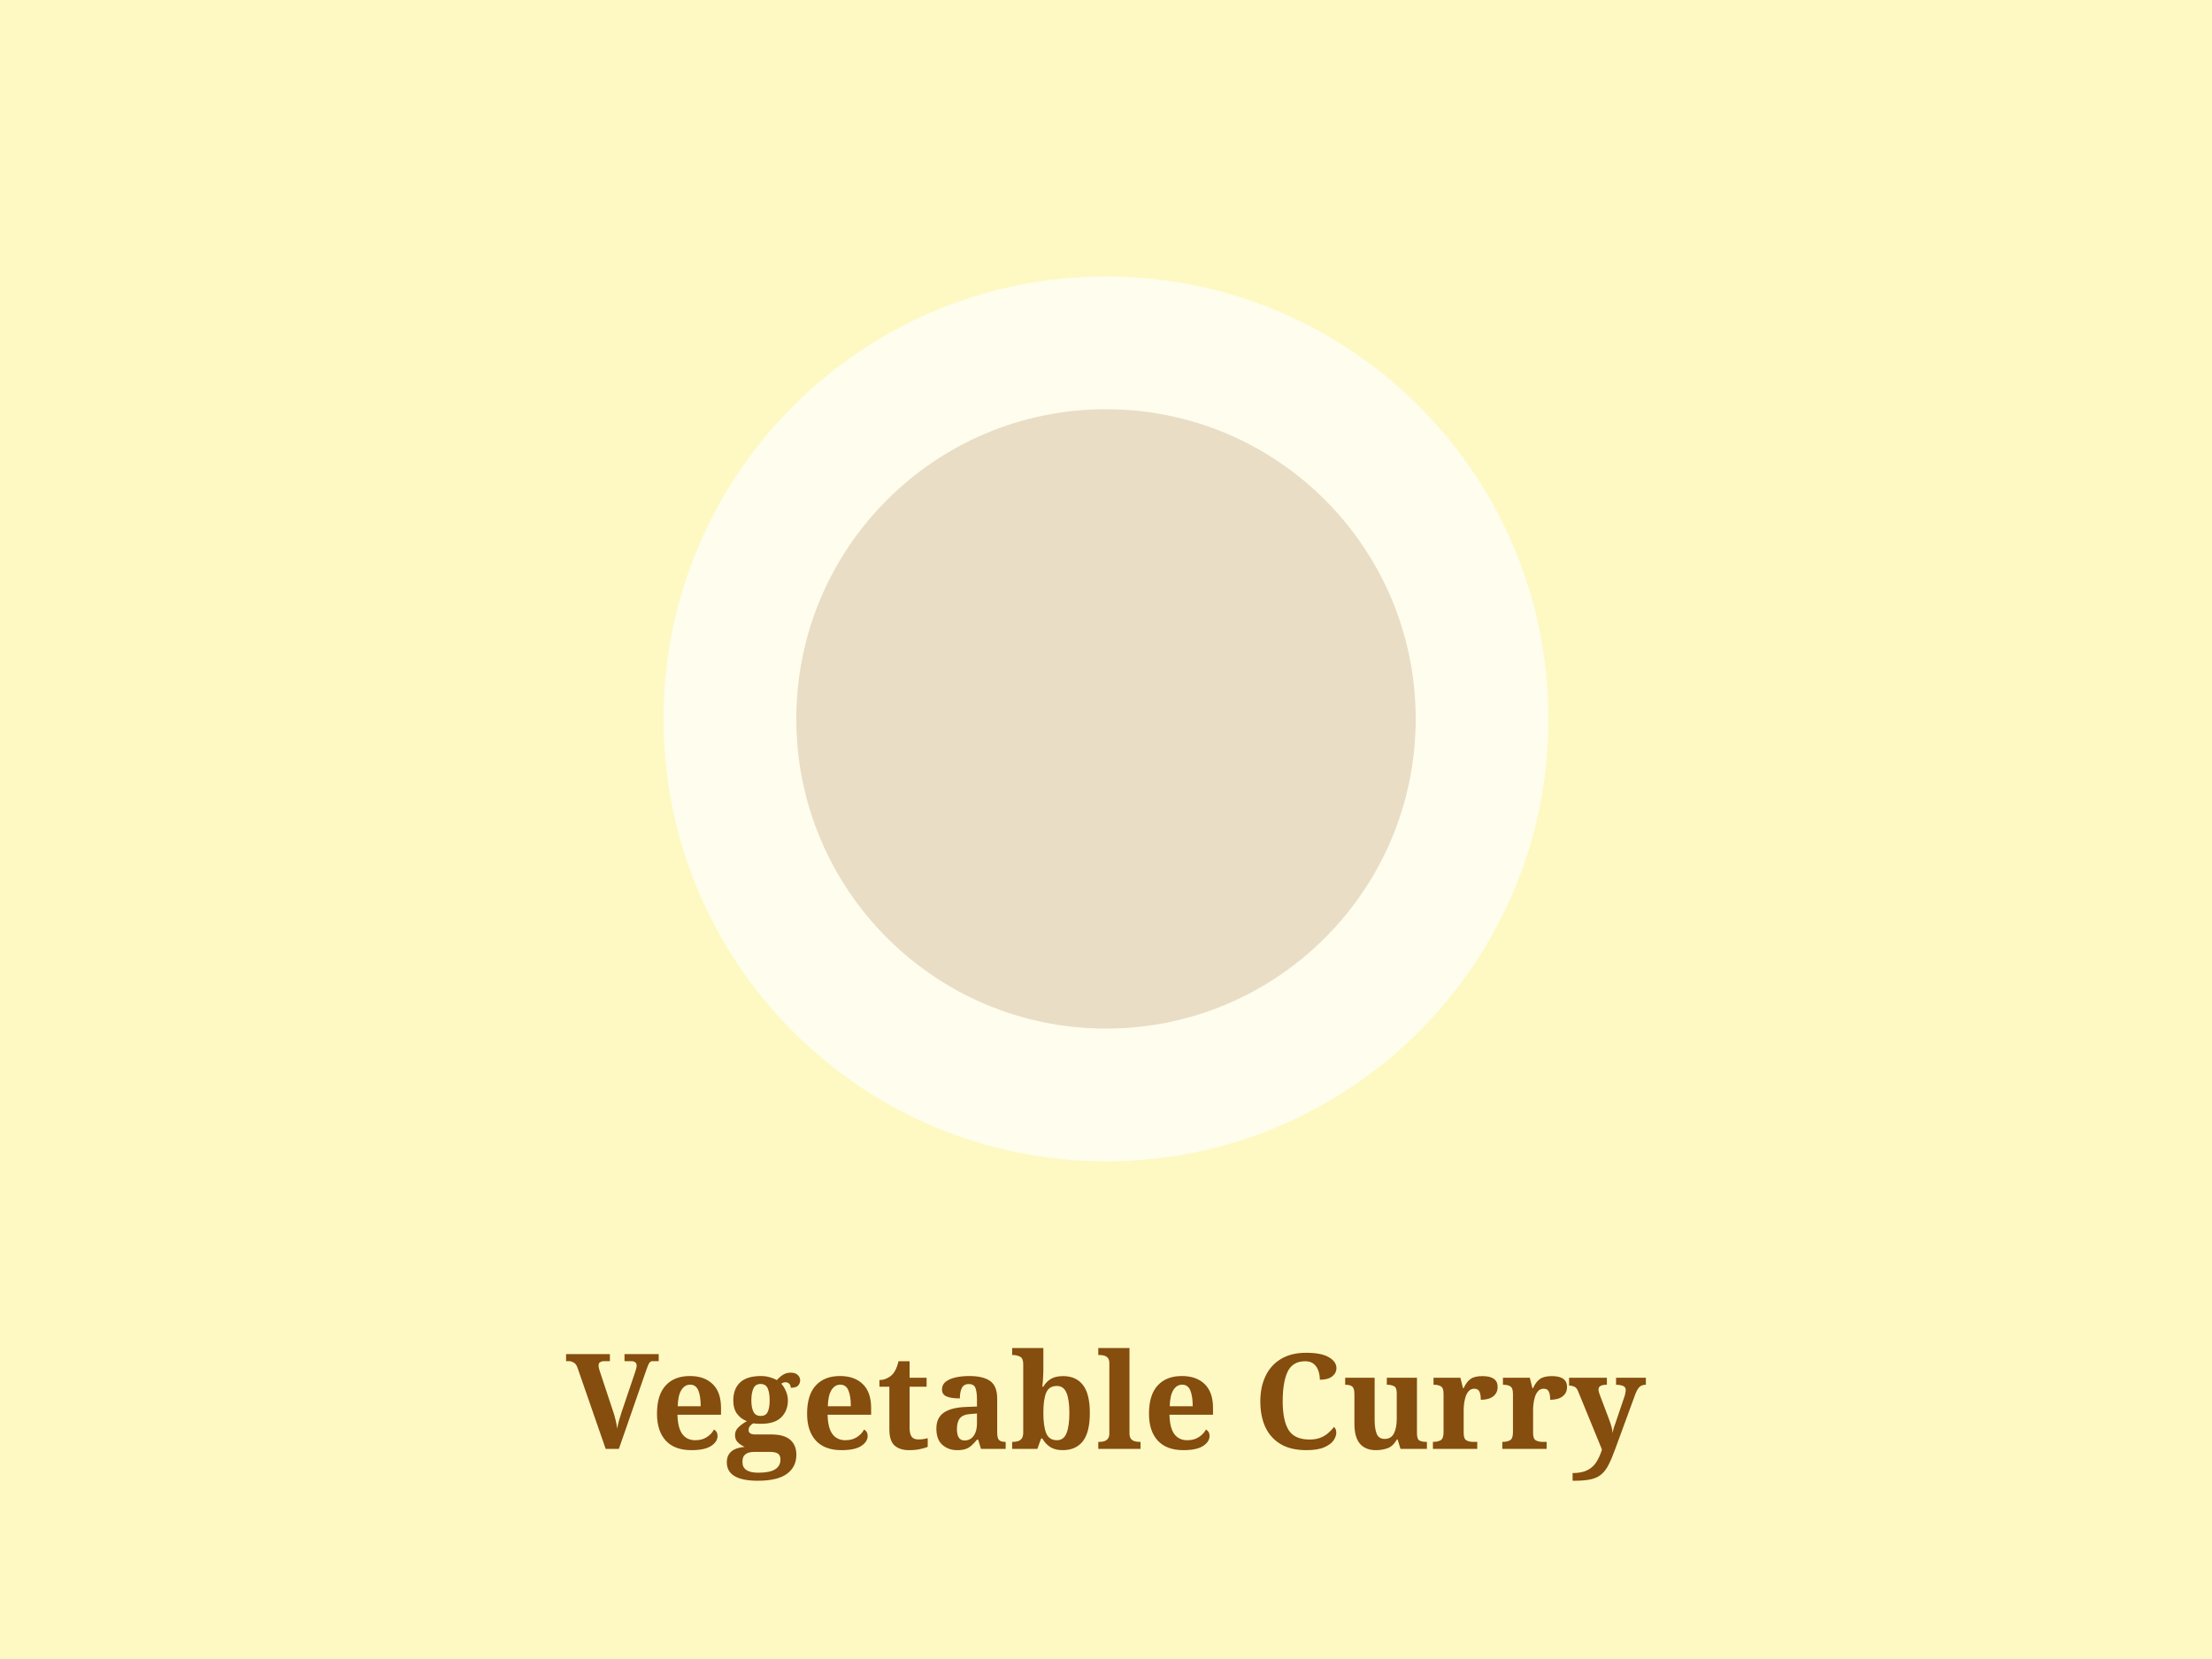
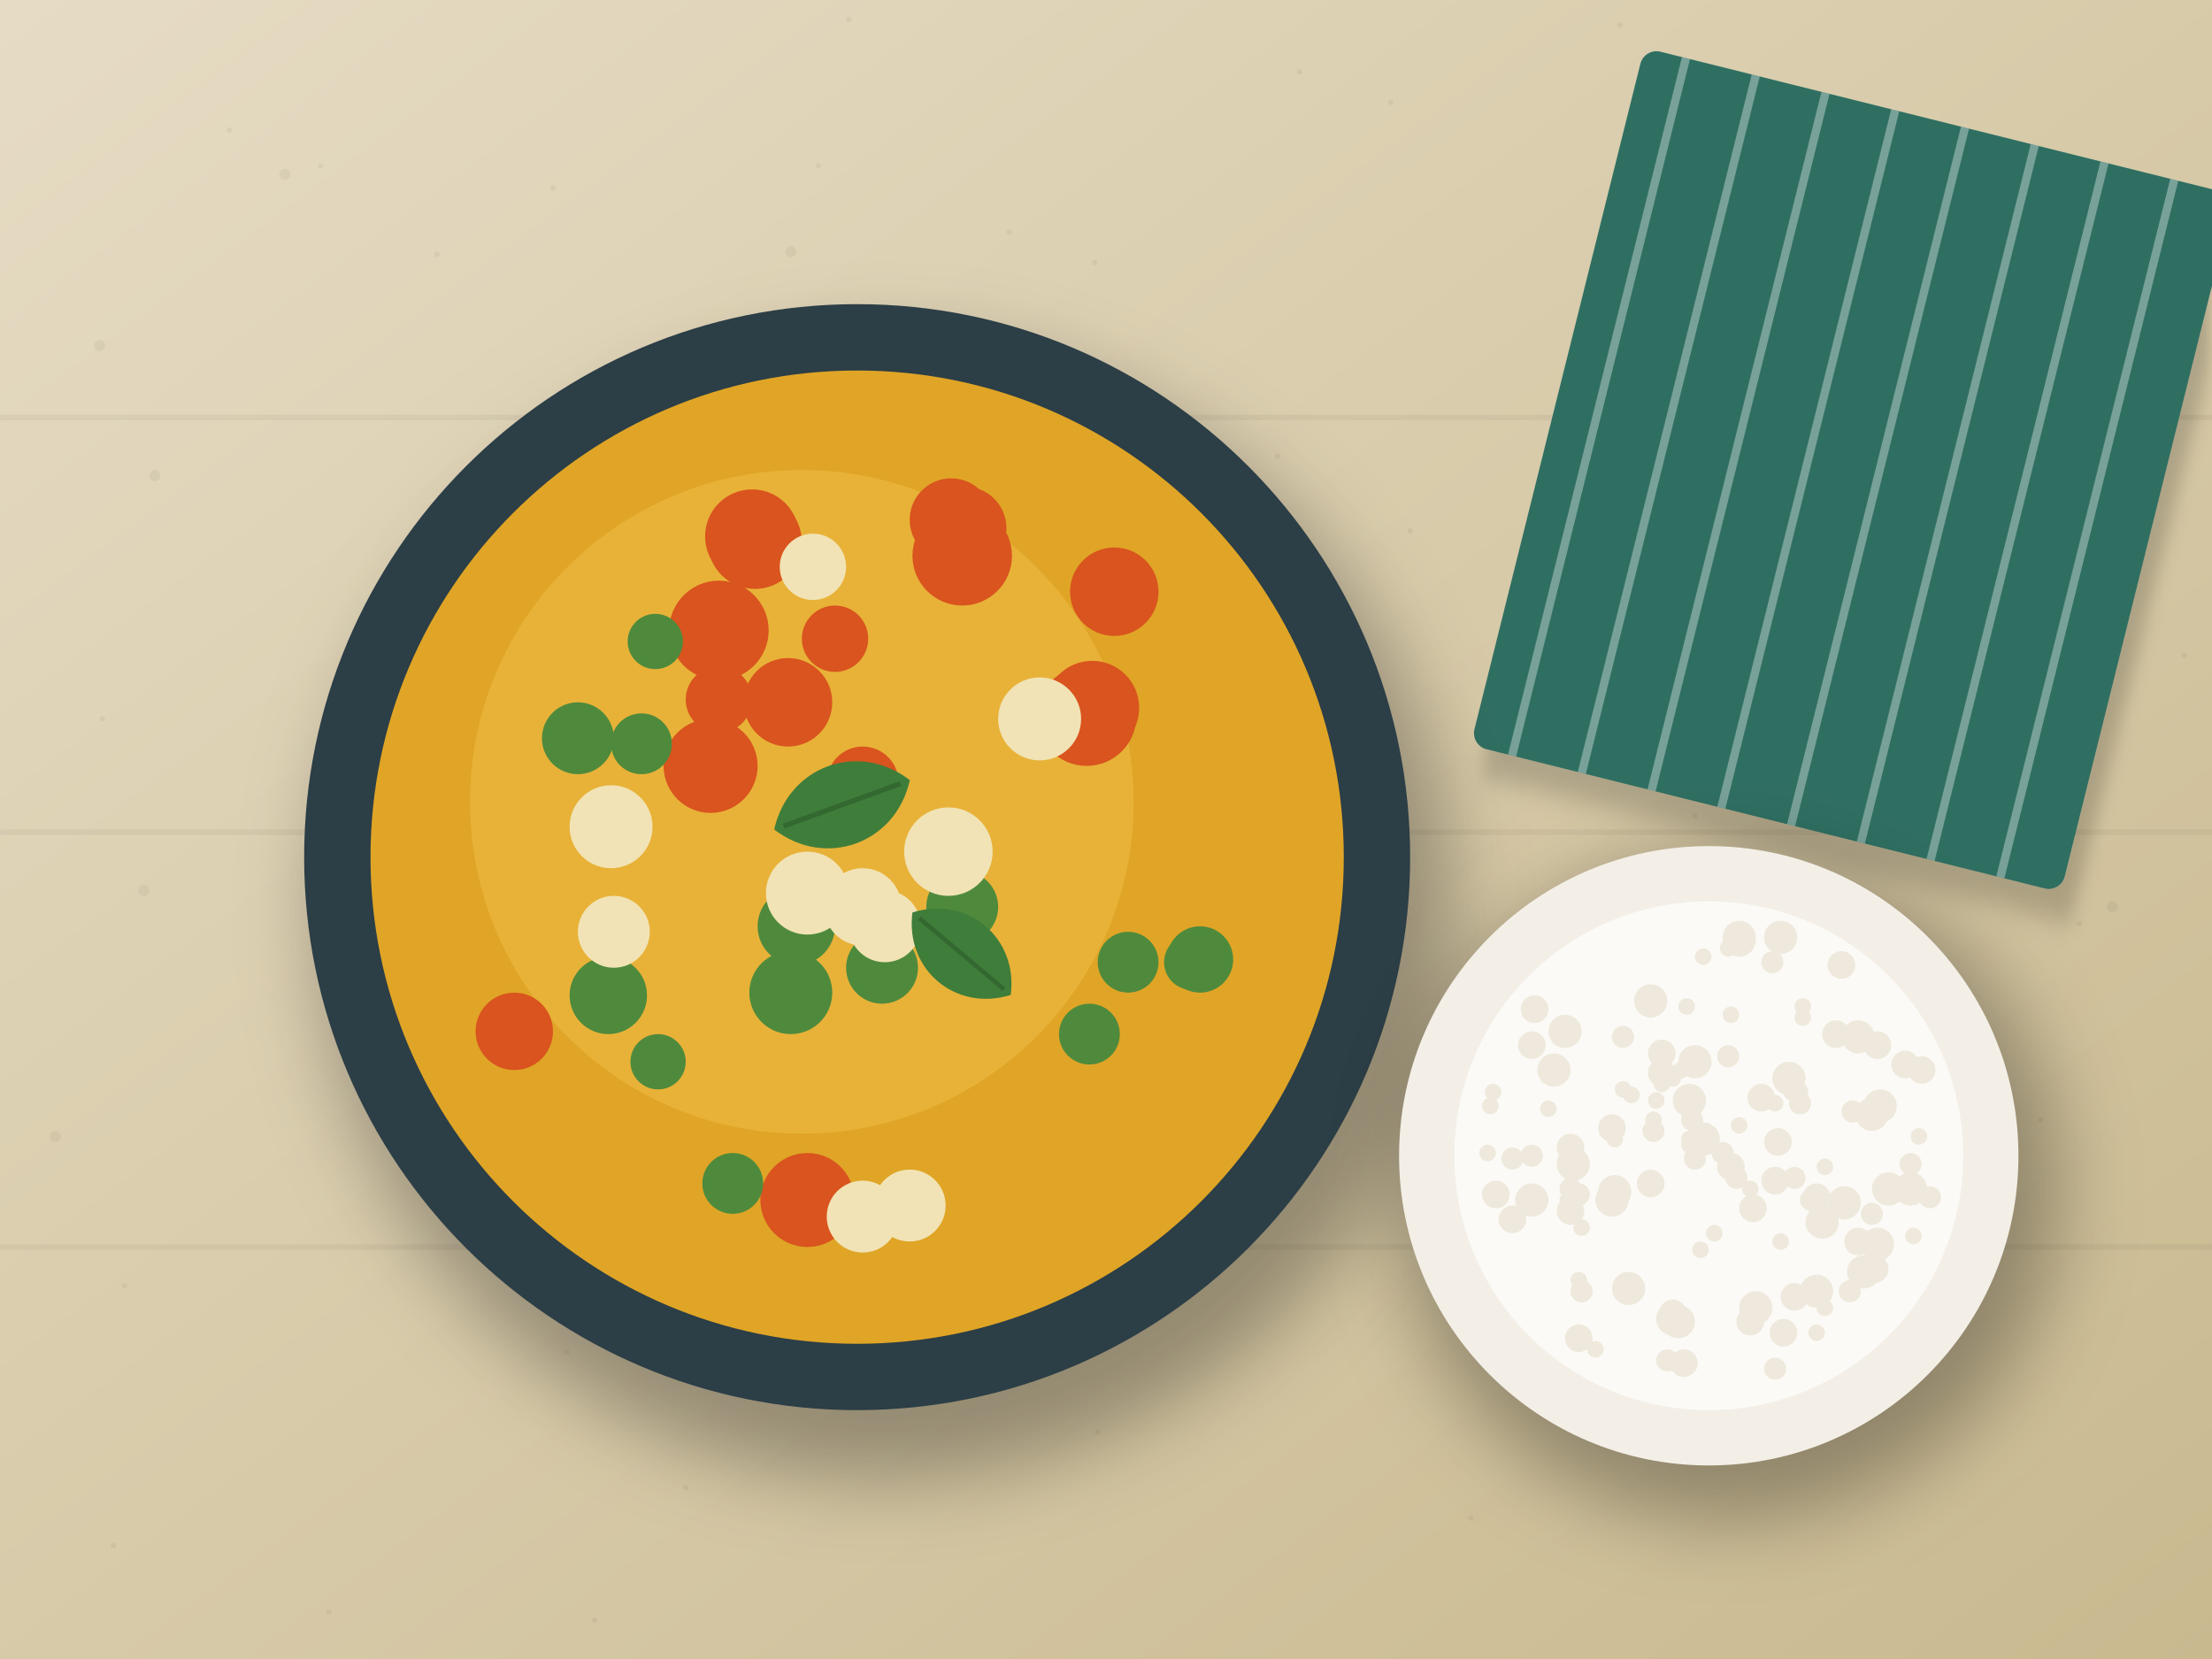
- <svg xmlns="http://www.w3.org/2000/svg" viewBox="0 0 400 300" role="img">
-   <rect width="400" height="300" fill="#fef9c3" />
-   <circle cx="200" cy="130" r="80" fill="#ffffff" opacity="0.7" />
-   <circle cx="200" cy="130" r="56" fill="#854d0e" opacity="0.18" />
-   <text x="200" y="262" text-anchor="middle" font-family="Georgia, serif" font-size="24" font-weight="bold" fill="#854d0e">Vegetable Curry</text>
+ <svg xmlns="http://www.w3.org/2000/svg" viewBox="0 0 800 600" role="img">
+   <defs>
+     <linearGradient id="bg" x1="0" y1="0" x2="1" y2="1">
+       <stop offset="0" stop-color="#e6dcc4" />
+       <stop offset="1" stop-color="#c9b98f" />
+     </linearGradient>
+     <radialGradient id="plate" cx="0.42" cy="0.38" r="0.75">
+       <stop offset="0" stop-color="#ffffff" />
+       <stop offset="1" stop-color="#e9e4dc" />
+     </radialGradient>
+     <filter id="soft" x="-20%" y="-20%" width="140%" height="140%">
+       <feGaussianBlur stdDeviation="14" />
+     </filter>
+     <filter id="tiny" x="-20%" y="-20%" width="140%" height="140%">
+       <feGaussianBlur stdDeviation="4" />
+     </filter>
+   </defs>
+   <rect width="800" height="600" fill="url(#bg)" />
+   <rect x="0" y="150" width="800" height="2" fill="#000" opacity="0.045" />
+   <rect x="0" y="300" width="800" height="2" fill="#000" opacity="0.045" />
+   <rect x="0" y="450" width="800" height="2" fill="#000" opacity="0.045" />
+   <circle cx="241" cy="310" r="1" fill="#000" opacity="0.05" />
+   <circle cx="738" cy="405" r="1" fill="#000" opacity="0.05" />
+   <circle cx="158" cy="92" r="1" fill="#000" opacity="0.05" />
+   <circle cx="20" cy="411" r="2" fill="#000" opacity="0.05" />
+   <circle cx="296" cy="60" r="1" fill="#000" opacity="0.05" />
+   <circle cx="532" cy="549" r="1" fill="#000" opacity="0.05" />
+   <circle cx="283" cy="176" r="1" fill="#000" opacity="0.05" />
+   <circle cx="268" cy="219" r="1" fill="#000" opacity="0.05" />
+   <circle cx="656" cy="266" r="1" fill="#000" opacity="0.05" />
+   <circle cx="198" cy="168" r="1" fill="#000" opacity="0.05" />
+   <circle cx="296" cy="381" r="1" fill="#000" opacity="0.05" />
+   <circle cx="620" cy="345" r="2" fill="#000" opacity="0.05" />
+   <circle cx="397" cy="518" r="1" fill="#000" opacity="0.05" />
+   <circle cx="182" cy="253" r="1" fill="#000" opacity="0.05" />
+   <circle cx="286" cy="91" r="2" fill="#000" opacity="0.05" />
+   <circle cx="307" cy="7" r="1" fill="#000" opacity="0.05" />
+   <circle cx="586" cy="319" r="2" fill="#000" opacity="0.05" />
+   <circle cx="199" cy="423" r="1" fill="#000" opacity="0.05" />
+   <circle cx="613" cy="295" r="1" fill="#000" opacity="0.05" />
+   <circle cx="462" cy="165" r="1" fill="#000" opacity="0.05" />
+   <circle cx="312" cy="265" r="1" fill="#000" opacity="0.05" />
+   <circle cx="83" cy="47" r="1" fill="#000" opacity="0.05" />
+   <circle cx="641" cy="287" r="2" fill="#000" opacity="0.05" />
+   <circle cx="547" cy="482" r="2" fill="#000" opacity="0.05" />
+   <circle cx="351" cy="148" r="2" fill="#000" opacity="0.05" />
+   <circle cx="200" cy="68" r="1" fill="#000" opacity="0.05" />
+   <circle cx="207" cy="451" r="1" fill="#000" opacity="0.05" />
+   <circle cx="188" cy="364" r="1" fill="#000" opacity="0.05" />
+   <circle cx="764" cy="328" r="2" fill="#000" opacity="0.05" />
+   <circle cx="571" cy="203" r="1" fill="#000" opacity="0.05" />
+   <circle cx="103" cy="63" r="2" fill="#000" opacity="0.05" />
+   <circle cx="234" cy="284" r="2" fill="#000" opacity="0.05" />
+   <circle cx="630" cy="243" r="1" fill="#000" opacity="0.05" />
+   <circle cx="339" cy="181" r="1" fill="#000" opacity="0.05" />
+   <circle cx="470" cy="26" r="1" fill="#000" opacity="0.05" />
+   <circle cx="365" cy="84" r="1" fill="#000" opacity="0.05" />
+   <circle cx="752" cy="334" r="1" fill="#000" opacity="0.05" />
+   <circle cx="330" cy="295" r="1" fill="#000" opacity="0.05" />
+   <circle cx="156" cy="420" r="2" fill="#000" opacity="0.05" />
+   <circle cx="696" cy="79" r="1" fill="#000" opacity="0.05" />
+   <circle cx="632" cy="196" r="1" fill="#000" opacity="0.05" />
+   <circle cx="299" cy="139" r="1" fill="#000" opacity="0.05" />
+   <circle cx="390" cy="162" r="1" fill="#000" opacity="0.05" />
+   <circle cx="586" cy="9" r="1" fill="#000" opacity="0.05" />
+   <circle cx="45" cy="465" r="1" fill="#000" opacity="0.05" />
+   <circle cx="373" cy="371" r="1" fill="#000" opacity="0.05" />
+   <circle cx="585" cy="99" r="1" fill="#000" opacity="0.05" />
+   <circle cx="212" cy="434" r="1" fill="#000" opacity="0.05" />
+   <circle cx="116" cy="60" r="1" fill="#000" opacity="0.05" />
+   <circle cx="56" cy="172" r="2" fill="#000" opacity="0.05" />
+   <circle cx="693" cy="153" r="2" fill="#000" opacity="0.05" />
+   <circle cx="41" cy="559" r="1" fill="#000" opacity="0.05" />
+   <circle cx="596" cy="255" r="1" fill="#000" opacity="0.05" />
+   <circle cx="36" cy="125" r="2" fill="#000" opacity="0.05" />
+   <circle cx="299" cy="419" r="2" fill="#000" opacity="0.05" />
+   <circle cx="205" cy="489" r="1" fill="#000" opacity="0.05" />
+   <circle cx="247" cy="449" r="1" fill="#000" opacity="0.05" />
+   <circle cx="503" cy="37" r="1" fill="#000" opacity="0.05" />
+   <circle cx="431" cy="454" r="1" fill="#000" opacity="0.05" />
+   <circle cx="662" cy="438" r="1" fill="#000" opacity="0.05" />
+   <circle cx="510" cy="192" r="1" fill="#000" opacity="0.05" />
+   <circle cx="37" cy="260" r="1" fill="#000" opacity="0.05" />
+   <circle cx="248" cy="538" r="1" fill="#000" opacity="0.05" />
+   <circle cx="790" cy="237" r="1" fill="#000" opacity="0.05" />
+   <circle cx="267" cy="145" r="1" fill="#000" opacity="0.05" />
+   <circle cx="52" cy="322" r="2" fill="#000" opacity="0.05" />
+   <circle cx="119" cy="583" r="1" fill="#000" opacity="0.05" />
+   <circle cx="668" cy="41" r="1" fill="#000" opacity="0.05" />
+   <circle cx="396" cy="95" r="1" fill="#000" opacity="0.05" />
+   <circle cx="215" cy="586" r="1" fill="#000" opacity="0.05" />
+   <g transform="rotate(14 670.0 170.0)">
+     <rect x="566" y="50" width="220" height="260" fill="#000" opacity="0.18" filter="url(#tiny)" />
+     <rect x="560" y="40" width="220" height="260" rx="6" fill="#2f6f62" />
+     <rect x="574" y="40" width="3" height="260" fill="#fff" opacity="0.35" />
+     <rect x="600" y="40" width="3" height="260" fill="#fff" opacity="0.35" />
+     <rect x="626" y="40" width="3" height="260" fill="#fff" opacity="0.35" />
+     <rect x="652" y="40" width="3" height="260" fill="#fff" opacity="0.35" />
+     <rect x="678" y="40" width="3" height="260" fill="#fff" opacity="0.35" />
+     <rect x="704" y="40" width="3" height="260" fill="#fff" opacity="0.35" />
+     <rect x="730" y="40" width="3" height="260" fill="#fff" opacity="0.35" />
+     <rect x="756" y="40" width="3" height="260" fill="#fff" opacity="0.35" />
+   </g>
+   <circle cx="320" cy="330" r="205" fill="#000" opacity="0.3" filter="url(#soft)" />
+   <circle cx="310" cy="310" r="200" fill="#2c3e46" />
+   <circle cx="310" cy="310" r="176" fill="#e0a526" />
+   <circle cx="290" cy="290" r="120" fill="#ecbb45" opacity="0.6" />
+   <circle cx="344" cy="188" r="15" fill="#d9541e" opacity="1" />
+   <circle cx="312" cy="283" r="13" fill="#d9541e" opacity="1" />
+   <circle cx="260" cy="228" r="18" fill="#d9541e" opacity="1" />
+   <circle cx="302" cy="231" r="12" fill="#d9541e" opacity="1" />
+   <circle cx="292" cy="434" r="17" fill="#d9541e" opacity="1" />
+   <circle cx="403" cy="214" r="16" fill="#d9541e" opacity="1" />
+   <circle cx="285" cy="254" r="16" fill="#d9541e" opacity="1" />
+   <circle cx="273" cy="196" r="17" fill="#d9541e" opacity="1" />
+   <circle cx="348" cy="201" r="18" fill="#d9541e" opacity="1" />
+   <circle cx="186" cy="373" r="14" fill="#d9541e" opacity="1" />
+   <circle cx="349" cy="191" r="15" fill="#d9541e" opacity="1" />
+   <circle cx="272" cy="194" r="17" fill="#d9541e" opacity="1" />
+   <circle cx="260" cy="253" r="12" fill="#d9541e" opacity="1" />
+   <circle cx="257" cy="277" r="17" fill="#d9541e" opacity="1" />
+   <circle cx="393" cy="259" r="18" fill="#d9541e" opacity="1" />
+   <circle cx="395" cy="256" r="17" fill="#d9541e" opacity="1" />
+   <circle cx="286" cy="359" r="15" fill="#4f8a3c" opacity="1" />
+   <circle cx="431" cy="348" r="10" fill="#4f8a3c" opacity="1" />
+   <circle cx="288" cy="335" r="14" fill="#4f8a3c" opacity="1" />
+   <circle cx="319" cy="350" r="13" fill="#4f8a3c" opacity="1" />
+   <circle cx="348" cy="328" r="13" fill="#4f8a3c" opacity="1" />
+   <circle cx="408" cy="348" r="11" fill="#4f8a3c" opacity="1" />
+   <circle cx="237" cy="232" r="10" fill="#4f8a3c" opacity="1" />
+   <circle cx="232" cy="269" r="11" fill="#4f8a3c" opacity="1" />
+   <circle cx="434" cy="347" r="12" fill="#4f8a3c" opacity="1" />
+   <circle cx="220" cy="360" r="14" fill="#4f8a3c" opacity="1" />
+   <circle cx="265" cy="428" r="11" fill="#4f8a3c" opacity="1" />
+   <circle cx="394" cy="374" r="11" fill="#4f8a3c" opacity="1" />
+   <circle cx="238" cy="384" r="10" fill="#4f8a3c" opacity="1" />
+   <circle cx="209" cy="267" r="13" fill="#4f8a3c" opacity="1" />
+   <circle cx="329" cy="436" r="13" fill="#f1e3b5" opacity="1" />
+   <circle cx="320" cy="335" r="13" fill="#f1e3b5" opacity="1" />
+   <circle cx="312" cy="440" r="13" fill="#f1e3b5" opacity="1" />
+   <circle cx="292" cy="323" r="15" fill="#f1e3b5" opacity="1" />
+   <circle cx="222" cy="337" r="13" fill="#f1e3b5" opacity="1" />
+   <circle cx="376" cy="260" r="15" fill="#f1e3b5" opacity="1" />
+   <circle cx="312" cy="328" r="14" fill="#f1e3b5" opacity="1" />
+   <circle cx="221" cy="299" r="15" fill="#f1e3b5" opacity="1" />
+   <circle cx="294" cy="205" r="12" fill="#f1e3b5" opacity="1" />
+   <circle cx="343" cy="308" r="16" fill="#f1e3b5" opacity="1" />
+   <g transform="translate(280 300) rotate(-20) scale(0.9)">
+     <path d="M0 0 C14 -22 44 -22 58 0 C44 22 14 22 0 0Z" fill="#3f7d3a" />
+     <path d="M4 0H54" stroke="#2c5a29" stroke-width="2" opacity="0.6" />
+   </g>
+   <g transform="translate(330 330) rotate(40) scale(0.8)">
+     <path d="M0 0 C14 -22 44 -22 58 0 C44 22 14 22 0 0Z" fill="#3f7d3a" />
+     <path d="M4 0H54" stroke="#2c5a29" stroke-width="2" opacity="0.6" />
+   </g>
+   <circle cx="625" cy="430" r="120" fill="#000" opacity="0.3" filter="url(#soft)" />
+   <circle cx="618" cy="418" r="112" fill="#f3efe7" />
+   <circle cx="618" cy="418" r="92" fill="#fbfaf6" />
+   <circle cx="568" cy="430" r="4" fill="#eee9dc" opacity="1" />
+   <circle cx="645" cy="482" r="5" fill="#eee9dc" opacity="1" />
+   <circle cx="538" cy="417" r="3" fill="#eee9dc" opacity="1" />
+   <circle cx="577" cy="488" r="3" fill="#eee9dc" opacity="1" />
+   <circle cx="613" cy="384" r="6" fill="#eee9dc" opacity="1" />
+   <circle cx="670" cy="402" r="4" fill="#eee9dc" opacity="1" />
+   <circle cx="620" cy="446" r="3" fill="#eee9dc" opacity="1" />
+   <circle cx="626" cy="367" r="3" fill="#eee9dc" opacity="1" />
+   <circle cx="651" cy="399" r="4" fill="#eee9dc" opacity="1" />
+   <circle cx="610" cy="364" r="3" fill="#eee9dc" opacity="1" />
+   <circle cx="629" cy="339" r="6" fill="#eee9dc" opacity="1" />
+   <circle cx="603" cy="492" r="4" fill="#eee9dc" opacity="1" />
+   <circle cx="616" cy="412" r="6" fill="#eee9dc" opacity="1" />
+   <circle cx="667" cy="435" r="6" fill="#eee9dc" opacity="1" />
+   <circle cx="644" cy="449" r="3" fill="#eee9dc" opacity="1" />
+   <circle cx="623" cy="417" r="4" fill="#eee9dc" opacity="1" />
+   <circle cx="648" cy="395" r="3" fill="#eee9dc" opacity="1" />
+   <circle cx="642" cy="399" r="3" fill="#eee9dc" opacity="1" />
+   <circle cx="554" cy="418" r="4" fill="#eee9dc" opacity="1" />
+   <circle cx="572" cy="444" r="3" fill="#eee9dc" opacity="1" />
+   <circle cx="608" cy="387" r="3" fill="#eee9dc" opacity="1" />
+   <circle cx="677" cy="439" r="4" fill="#eee9dc" opacity="1" />
+   <circle cx="616" cy="346" r="3" fill="#eee9dc" opacity="1" />
+   <circle cx="669" cy="467" r="4" fill="#eee9dc" opacity="1" />
+   <circle cx="649" cy="469" r="5" fill="#eee9dc" opacity="1" />
+   <circle cx="652" cy="368" r="3" fill="#eee9dc" opacity="1" />
+   <circle cx="637" cy="397" r="5" fill="#eee9dc" opacity="1" />
+   <circle cx="567" cy="434" r="3" fill="#eee9dc" opacity="1" />
+   <circle cx="571" cy="463" r="3" fill="#eee9dc" opacity="1" />
+   <circle cx="583" cy="434" r="6" fill="#eee9dc" opacity="1" />
+   <circle cx="609" cy="493" r="5" fill="#eee9dc" opacity="1" />
+   <circle cx="599" cy="398" r="3" fill="#eee9dc" opacity="1" />
+   <circle cx="691" cy="430" r="6" fill="#eee9dc" opacity="1" />
+   <circle cx="547" cy="419" r="4" fill="#eee9dc" opacity="1" />
+   <circle cx="598" cy="409" r="4" fill="#eee9dc" opacity="1" />
+   <circle cx="678" cy="459" r="5" fill="#eee9dc" opacity="1" />
+   <circle cx="678" cy="401" r="4" fill="#eee9dc" opacity="1" />
+   <circle cx="601" cy="388" r="5" fill="#eee9dc" opacity="1" />
+   <circle cx="698" cy="433" r="4" fill="#eee9dc" opacity="1" />
+   <circle cx="615" cy="452" r="3" fill="#eee9dc" opacity="1" />
+   <circle cx="611" cy="412" r="3" fill="#eee9dc" opacity="1" />
+   <circle cx="547" cy="441" r="5" fill="#eee9dc" opacity="1" />
+   <circle cx="555" cy="365" r="5" fill="#eee9dc" opacity="1" />
+   <circle cx="605" cy="475" r="5" fill="#eee9dc" opacity="1" />
+   <circle cx="634" cy="437" r="5" fill="#eee9dc" opacity="1" />
+   <circle cx="611" cy="398" r="6" fill="#eee9dc" opacity="1" />
+   <circle cx="657" cy="467" r="6" fill="#eee9dc" opacity="1" />
+   <circle cx="554" cy="378" r="5" fill="#eee9dc" opacity="1" />
+   <circle cx="629" cy="340" r="6" fill="#eee9dc" opacity="1" />
+   <circle cx="571" cy="484" r="5" fill="#eee9dc" opacity="1" />
+   <circle cx="584" cy="412" r="3" fill="#eee9dc" opacity="1" />
+   <circle cx="657" cy="482" r="3" fill="#eee9dc" opacity="1" />
+   <circle cx="635" cy="473" r="6" fill="#eee9dc" opacity="1" />
+   <circle cx="672" cy="449" r="5" fill="#eee9dc" opacity="1" />
+   <circle cx="539" cy="400" r="3" fill="#eee9dc" opacity="1" />
+   <circle cx="562" cy="387" r="6" fill="#eee9dc" opacity="1" />
+   <circle cx="560" cy="401" r="3" fill="#eee9dc" opacity="1" />
+   <circle cx="664" cy="374" r="5" fill="#eee9dc" opacity="1" />
+   <circle cx="655" cy="434" r="4" fill="#eee9dc" opacity="1" />
+   <circle cx="674" cy="460" r="6" fill="#eee9dc" opacity="1" />
+   <circle cx="692" cy="447" r="3" fill="#eee9dc" opacity="1" />
+   <circle cx="612" cy="405" r="4" fill="#eee9dc" opacity="1" />
+   <circle cx="647" cy="390" r="6" fill="#eee9dc" opacity="1" />
+   <circle cx="629" cy="407" r="3" fill="#eee9dc" opacity="1" />
+   <circle cx="566" cy="373" r="6" fill="#eee9dc" opacity="1" />
+   <circle cx="598" cy="405" r="3" fill="#eee9dc" opacity="1" />
+   <circle cx="590" cy="396" r="3" fill="#eee9dc" opacity="1" />
+   <circle cx="683" cy="430" r="6" fill="#eee9dc" opacity="1" />
+   <circle cx="691" cy="430" r="5" fill="#eee9dc" opacity="1" />
+   <circle cx="659" cy="442" r="6" fill="#eee9dc" opacity="1" />
+   <circle cx="680" cy="400" r="6" fill="#eee9dc" opacity="1" />
+   <circle cx="694" cy="411" r="3" fill="#eee9dc" opacity="1" />
+   <circle cx="672" cy="375" r="6" fill="#eee9dc" opacity="1" />
+   <circle cx="625" cy="382" r="4" fill="#eee9dc" opacity="1" />
+   <circle cx="633" cy="430" r="3" fill="#eee9dc" opacity="1" />
+   <circle cx="695" cy="387" r="5" fill="#eee9dc" opacity="1" />
+   <circle cx="628" cy="426" r="4" fill="#eee9dc" opacity="1" />
+   <circle cx="572" cy="467" r="4" fill="#eee9dc" opacity="1" />
+   <circle cx="691" cy="421" r="4" fill="#eee9dc" opacity="1" />
+   <circle cx="660" cy="422" r="3" fill="#eee9dc" opacity="1" />
+   <circle cx="677" cy="403" r="6" fill="#eee9dc" opacity="1" />
+   <circle cx="657" cy="433" r="5" fill="#eee9dc" opacity="1" />
+   <circle cx="587" cy="394" r="3" fill="#eee9dc" opacity="1" />
+   <circle cx="605" cy="390" r="3" fill="#eee9dc" opacity="1" />
+   <circle cx="644" cy="339" r="6" fill="#eee9dc" opacity="1" />
+   <circle cx="689" cy="385" r="5" fill="#eee9dc" opacity="1" />
+   <circle cx="643" cy="413" r="5" fill="#eee9dc" opacity="1" />
+   <circle cx="568" cy="438" r="5" fill="#eee9dc" opacity="1" />
+   <circle cx="569" cy="421" r="6" fill="#eee9dc" opacity="1" />
+   <circle cx="597" cy="428" r="5" fill="#eee9dc" opacity="1" />
+   <circle cx="554" cy="434" r="6" fill="#eee9dc" opacity="1" />
+   <circle cx="584" cy="431" r="6" fill="#eee9dc" opacity="1" />
+   <circle cx="642" cy="427" r="5" fill="#eee9dc" opacity="1" />
+   <circle cx="583" cy="408" r="5" fill="#eee9dc" opacity="1" />
+   <circle cx="601" cy="392" r="3" fill="#eee9dc" opacity="1" />
+   <circle cx="589" cy="466" r="6" fill="#eee9dc" opacity="1" />
+   <circle cx="633" cy="478" r="5" fill="#eee9dc" opacity="1" />
+   <circle cx="679" cy="450" r="6" fill="#eee9dc" opacity="1" />
+   <circle cx="541" cy="432" r="5" fill="#eee9dc" opacity="1" />
+   <circle cx="625" cy="343" r="3" fill="#eee9dc" opacity="1" />
+   <circle cx="613" cy="419" r="4" fill="#eee9dc" opacity="1" />
+   <circle cx="626" cy="422" r="5" fill="#eee9dc" opacity="1" />
+   <circle cx="649" cy="426" r="4" fill="#eee9dc" opacity="1" />
+   <circle cx="597" cy="362" r="6" fill="#eee9dc" opacity="1" />
+   <circle cx="587" cy="375" r="4" fill="#eee9dc" opacity="1" />
+   <circle cx="568" cy="415" r="5" fill="#eee9dc" opacity="1" />
+   <circle cx="642" cy="495" r="4" fill="#eee9dc" opacity="1" />
+   <circle cx="641" cy="348" r="4" fill="#eee9dc" opacity="1" />
+   <circle cx="611" cy="414" r="3" fill="#eee9dc" opacity="1" />
+   <circle cx="607" cy="478" r="6" fill="#eee9dc" opacity="1" />
+   <circle cx="679" cy="378" r="5" fill="#eee9dc" opacity="1" />
+   <circle cx="605" cy="477" r="6" fill="#eee9dc" opacity="1" />
+   <circle cx="601" cy="381" r="5" fill="#eee9dc" opacity="1" />
+   <circle cx="660" cy="473" r="3" fill="#eee9dc" opacity="1" />
+   <circle cx="540" cy="395" r="3" fill="#eee9dc" opacity="1" />
+   <circle cx="564" cy="389" r="3" fill="#eee9dc" opacity="1" />
+   <circle cx="571" cy="432" r="4" fill="#eee9dc" opacity="1" />
+   <circle cx="650" cy="395" r="4" fill="#eee9dc" opacity="1" />
+   <circle cx="652" cy="364" r="3" fill="#eee9dc" opacity="1" />
+   <circle cx="666" cy="349" r="5" fill="#eee9dc" opacity="1" />
</svg>
